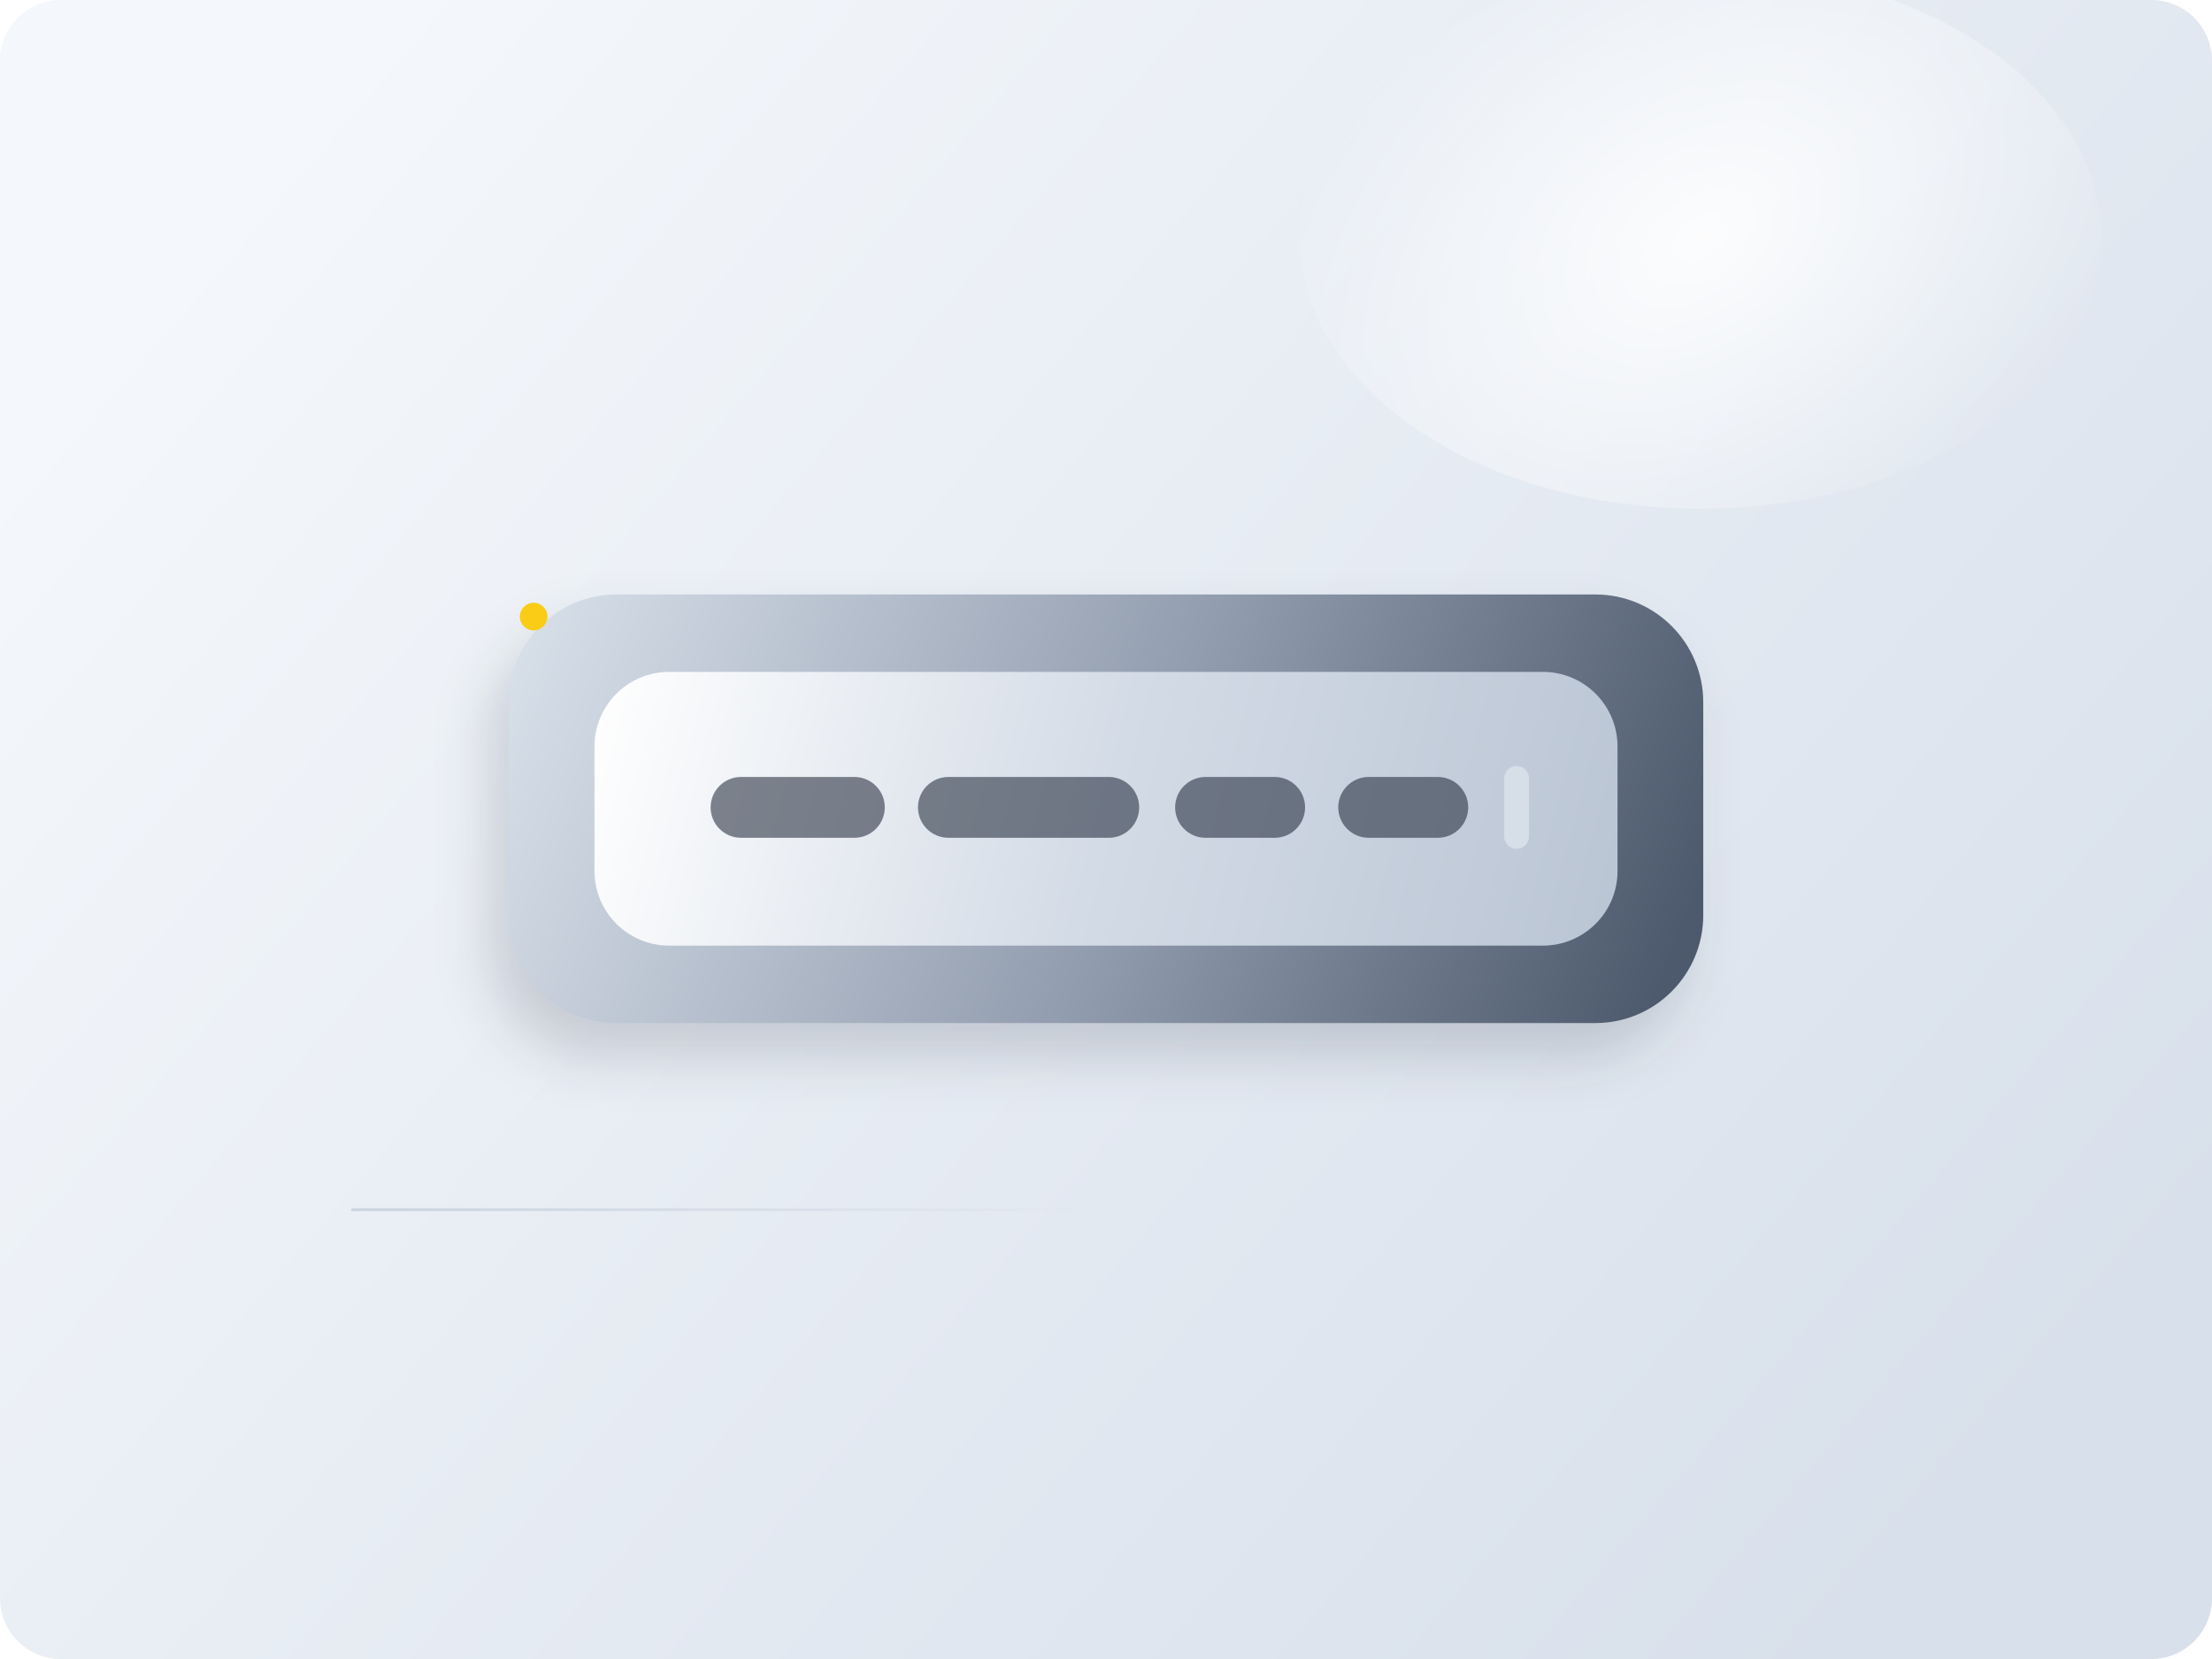
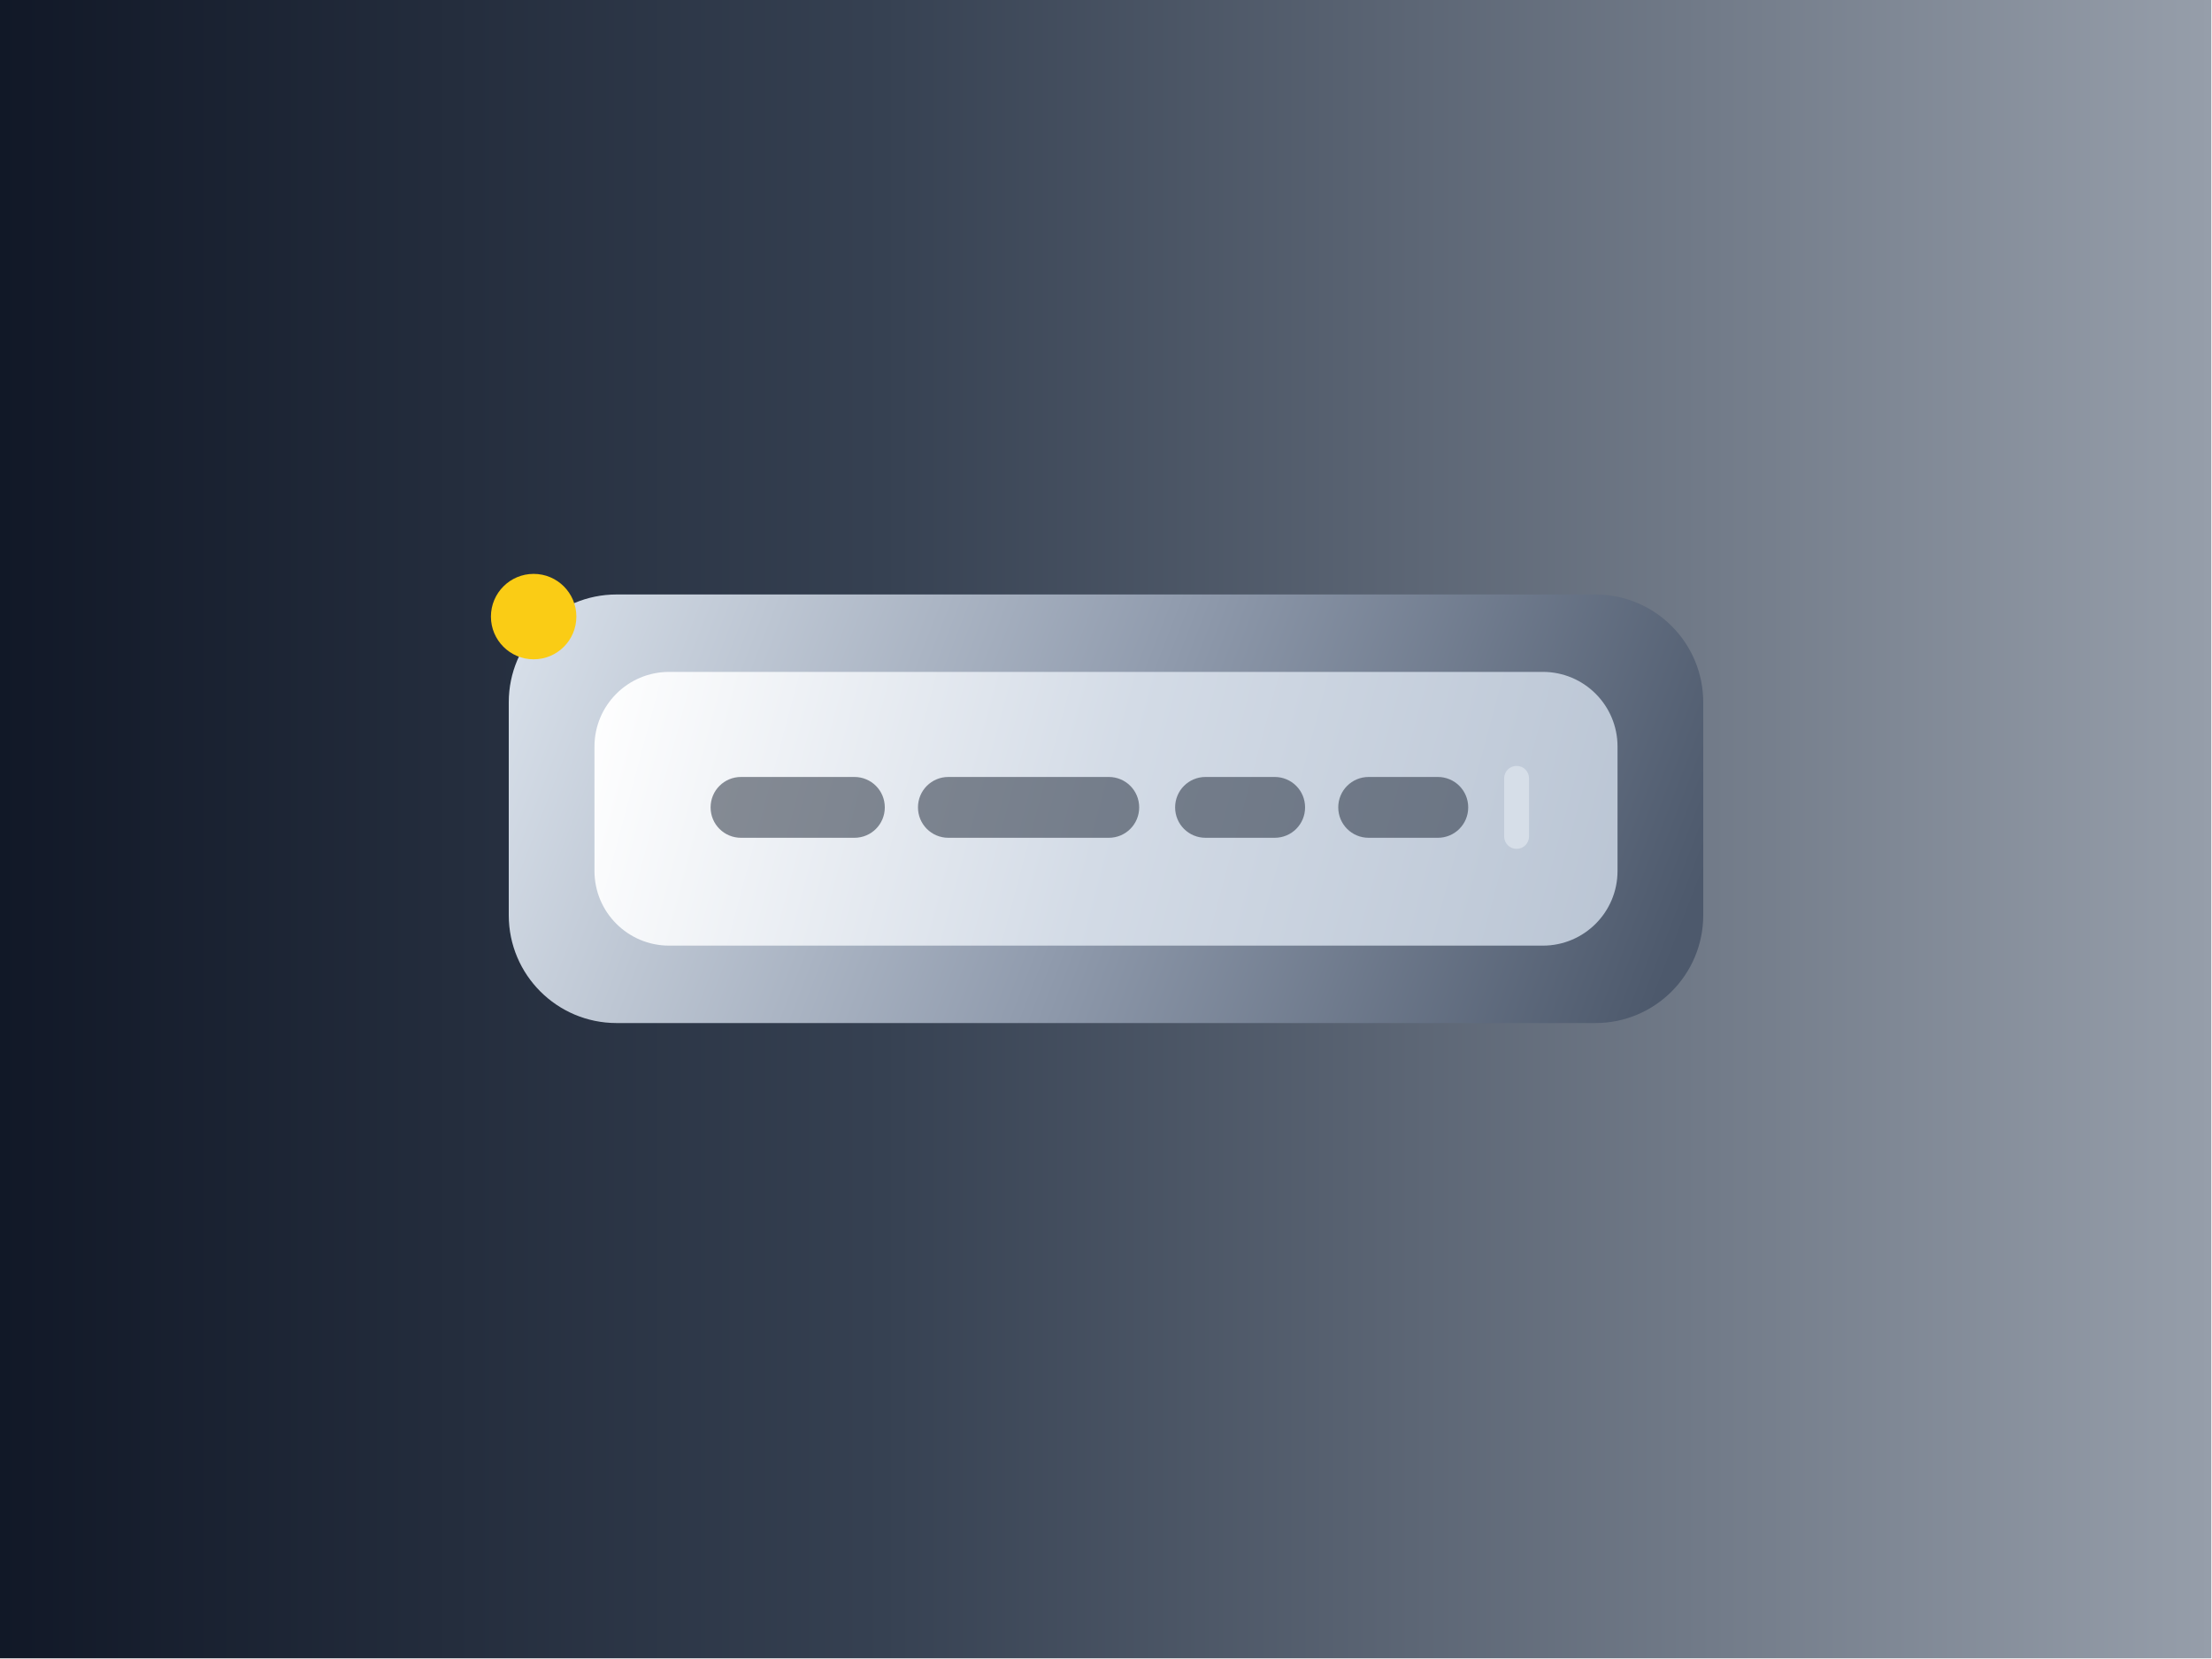
- <svg xmlns="http://www.w3.org/2000/svg" width="1600" height="1200" viewBox="0 0 1600 1200" fill="none">
-   <rect width="1600" height="1200" rx="44" fill="#F8FAFC" />
-   <rect width="1600" height="1200" rx="44" fill="url(#bg)" />
-   <ellipse cx="1230" cy="172" rx="290" ry="196" fill="url(#glow)" />
-   <g filter="url(#shadow)">
-     <rect x="368" y="430" width="864" height="310" rx="78" fill="url(#body)" />
-     <rect x="430" y="486" width="740" height="198" rx="54" fill="url(#face)" />
-     <rect x="514" y="562" width="126" height="44" rx="22" fill="#172031" fill-opacity="0.54" />
-     <rect x="664" y="562" width="160" height="44" rx="22" fill="#172031" fill-opacity="0.54" />
-     <rect x="850" y="562" width="94" height="44" rx="22" fill="#172031" fill-opacity="0.54" />
-     <rect x="968" y="562" width="94" height="44" rx="22" fill="#172031" fill-opacity="0.54" />
-     <rect x="1088" y="554" width="18" height="60" rx="9" fill="#D6DEE8" />
+ <svg xmlns="http://www.w3.org/2000/svg" id="Layer_1" version="1.1" viewBox="0 0 1600 1200">
+   <defs>
+     <style>
+       .st0 {
+         fill: url(#linear-gradient2);
+       }
+ 
+       .st1 {
+         fill: url(#linear-gradient1);
+       }
+ 
+       .st2 {
+         fill: #facc15;
+       }
+ 
+       .st3 {
+         fill: url(#linear-gradient);
+       }
+ 
+       .st4 {
+         fill: #172031;
+         fill-opacity: .5;
+       }
+ 
+       .st5 {
+         fill: #d6dee8;
+       }
+     </style>
+     <linearGradient id="linear-gradient" x1="-.5" y1="599.5" x2="1599.5" y2="599.5" gradientUnits="userSpaceOnUse">
+       <stop offset="0" stop-color="#111827" />
+       <stop offset=".4" stop-color="#364152" />
+       <stop offset="1" stop-color="#969eaa" />
+     </linearGradient>
+     <linearGradient id="linear-gradient1" x1="394.8" y1="771.4" x2="1192.8" y2="463.4" gradientTransform="translate(0 1200) scale(1 -1)" gradientUnits="userSpaceOnUse">
+       <stop offset="0" stop-color="#d6dee8" />
+       <stop offset=".5" stop-color="#919cae" />
+       <stop offset="1" stop-color="#4d596c" />
+     </linearGradient>
+     <linearGradient id="linear-gradient2" x1="430" y1="714" x2="1170" y2="516" gradientTransform="translate(0 1200) scale(1 -1)" gradientUnits="userSpaceOnUse">
+       <stop offset="0" stop-color="#fff" />
+       <stop offset=".5" stop-color="#d3dbe6" />
+       <stop offset="1" stop-color="#bac5d4" />
+     </linearGradient>
+   </defs>
+   <rect class="st3" x="-.5" y="-.5" width="1600" height="1200" />
+   <g>
+     <rect class="st1" x="368" y="430" width="864" height="310" rx="78" ry="78" />
+     <rect class="st0" x="430" y="486" width="740" height="198" rx="54" ry="54" />
+     <path class="st4" d="M536,562h82c12.2,0,22,9.8,22,22h0c0,12.2-9.8,22-22,22h-82c-12.2,0-22-9.8-22-22h0c0-12.2,9.8-22,22-22Z" />
+     <path class="st4" d="M686,562h116c12.2,0,22,9.8,22,22h0c0,12.2-9.8,22-22,22h-116c-12.2,0-22-9.8-22-22h0c0-12.2,9.8-22,22-22Z" />
+     <path class="st4" d="M872,562h50c12.2,0,22,9.8,22,22h0c0,12.2-9.8,22-22,22h-50c-12.2,0-22-9.8-22-22h0c0-12.2,9.8-22,22-22Z" />
+     <path class="st4" d="M990,562h50c12.2,0,22,9.8,22,22h0c0,12.2-9.8,22-22,22h-50c-12.2,0-22-9.8-22-22h0c0-12.2,9.8-22,22-22Z" />
+     <path class="st5" d="M1097,554h0c5,0,9,4,9,9v42c0,5-4,9-9,9h0c-5,0-9-4-9-9v-42c0-5,4-9,9-9Z" />
  </g>
-   <rect x="254" y="874" width="540" height="2" rx="1" fill="url(#line)" />
-   <circle cx="386" cy="446" r="10" fill="#FACC15" />
-   <defs>
-     <linearGradient id="bg" x1="208" y1="96" x2="1400" y2="1114" gradientUnits="userSpaceOnUse">
-       <stop stop-color="#F4F7FB" />
-       <stop offset="1" stop-color="#D8E0EB" />
-     </linearGradient>
-     <radialGradient id="glow" cx="0" cy="0" r="1" gradientUnits="userSpaceOnUse" gradientTransform="translate(1230 172) rotate(145.784) scale(366.656 248.972)">
-       <stop stop-color="#FFFFFF" stop-opacity="0.88" />
-       <stop offset="1" stop-color="#FFFFFF" stop-opacity="0" />
-     </radialGradient>
-     <linearGradient id="body" x1="392" y1="436" x2="1190" y2="744" gradientUnits="userSpaceOnUse">
-       <stop stop-color="#D6DEE8" />
-       <stop offset="0.54" stop-color="#919CAE" />
-       <stop offset="1" stop-color="#4D596C" />
-     </linearGradient>
-     <linearGradient id="face" x1="430" y1="486" x2="1170" y2="684" gradientUnits="userSpaceOnUse">
-       <stop stop-color="#FFFFFF" />
-       <stop offset="0.5" stop-color="#D3DBE6" />
-       <stop offset="1" stop-color="#BAC5D4" />
-     </linearGradient>
-     <linearGradient id="line" x1="254" y1="875" x2="794" y2="875" gradientUnits="userSpaceOnUse">
-       <stop stop-color="#94A3B8" stop-opacity="0.38" />
-       <stop offset="1" stop-color="#94A3B8" stop-opacity="0" />
-     </linearGradient>
-     <filter id="shadow" x="314" y="392" width="966" height="416" filterUnits="userSpaceOnUse" color-interpolation-filters="sRGB">
-       <feFlood flood-opacity="0" result="BackgroundImageFix" />
-       <feColorMatrix in="SourceAlpha" type="matrix" values="0 0 0 0 0 0 0 0 0 0 0 0 0 0 0 0 0 0 127 0" result="hardAlpha" />
-       <feOffset dx="-14" dy="24" />
-       <feGaussianBlur stdDeviation="20" />
-       <feColorMatrix type="matrix" values="0 0 0 0 0.059 0 0 0 0 0.09 0 0 0 0 0.161 0 0 0 0.16 0" />
-       <feBlend mode="normal" in2="BackgroundImageFix" result="effect1_dropShadow" />
-       <feBlend mode="normal" in="SourceGraphic" in2="effect1_dropShadow" result="shape" />
-     </filter>
-   </defs>
+   <circle class="st2" cx="386" cy="446" r="30.9" />
</svg>
